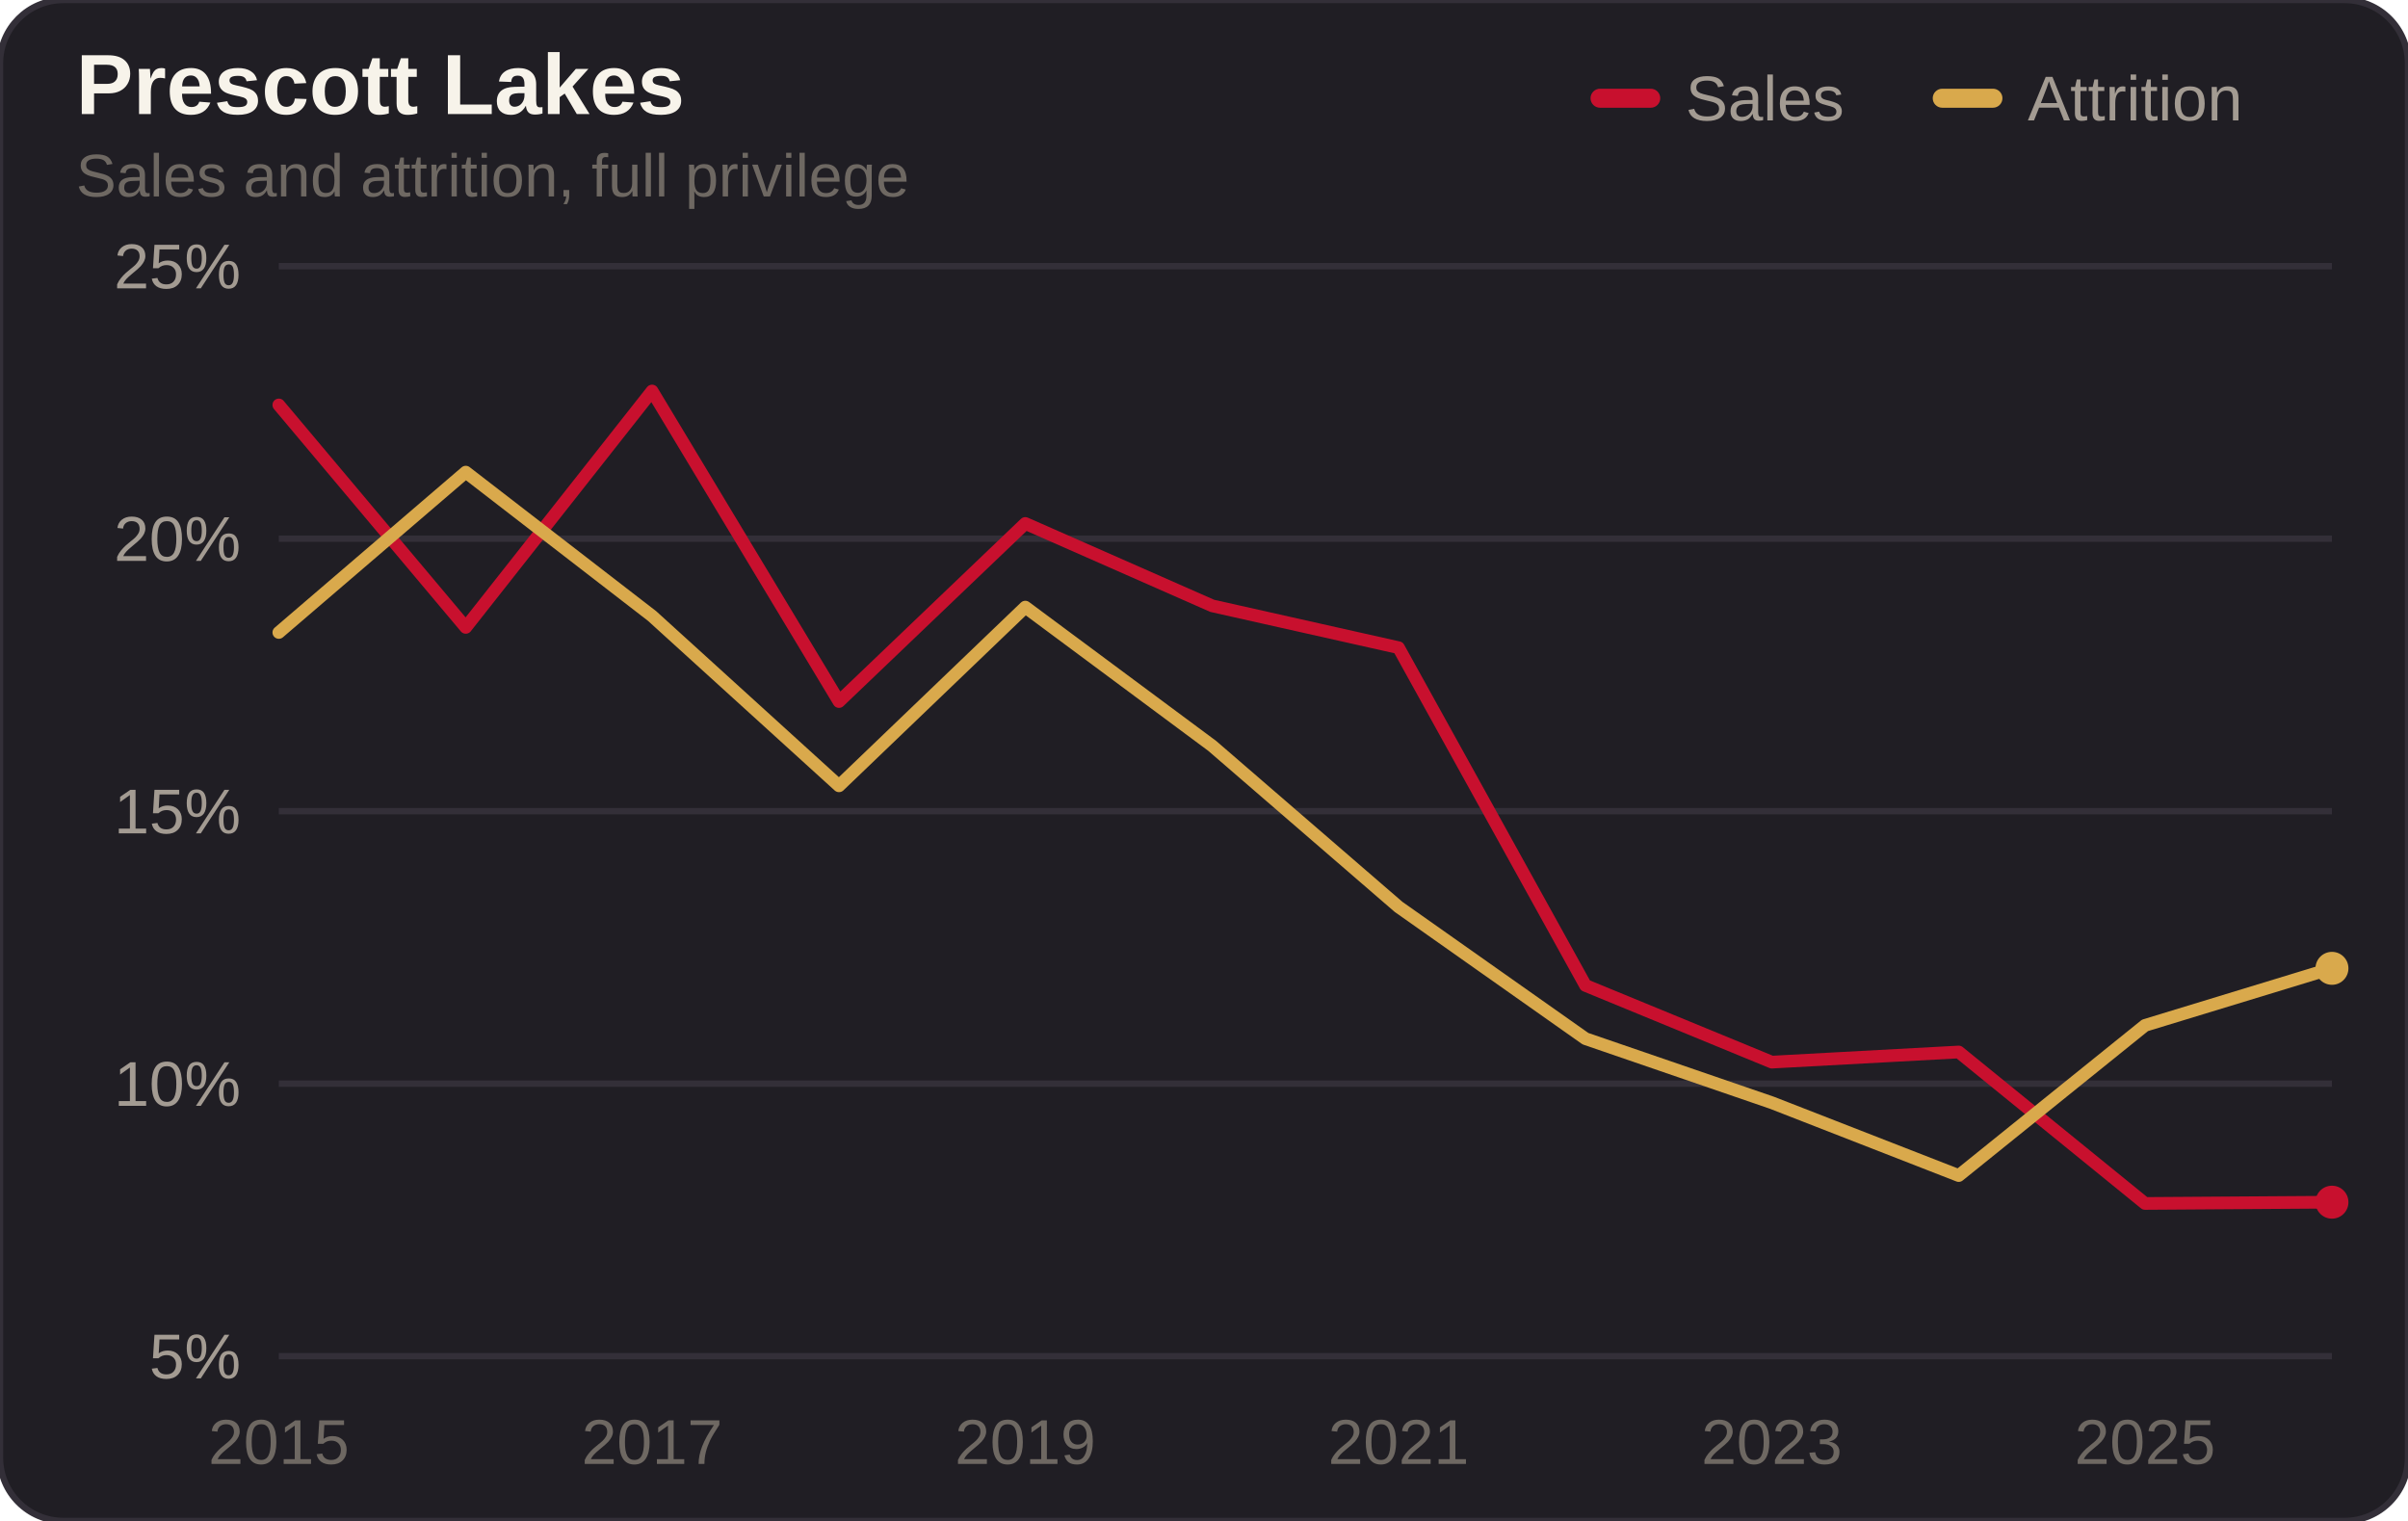
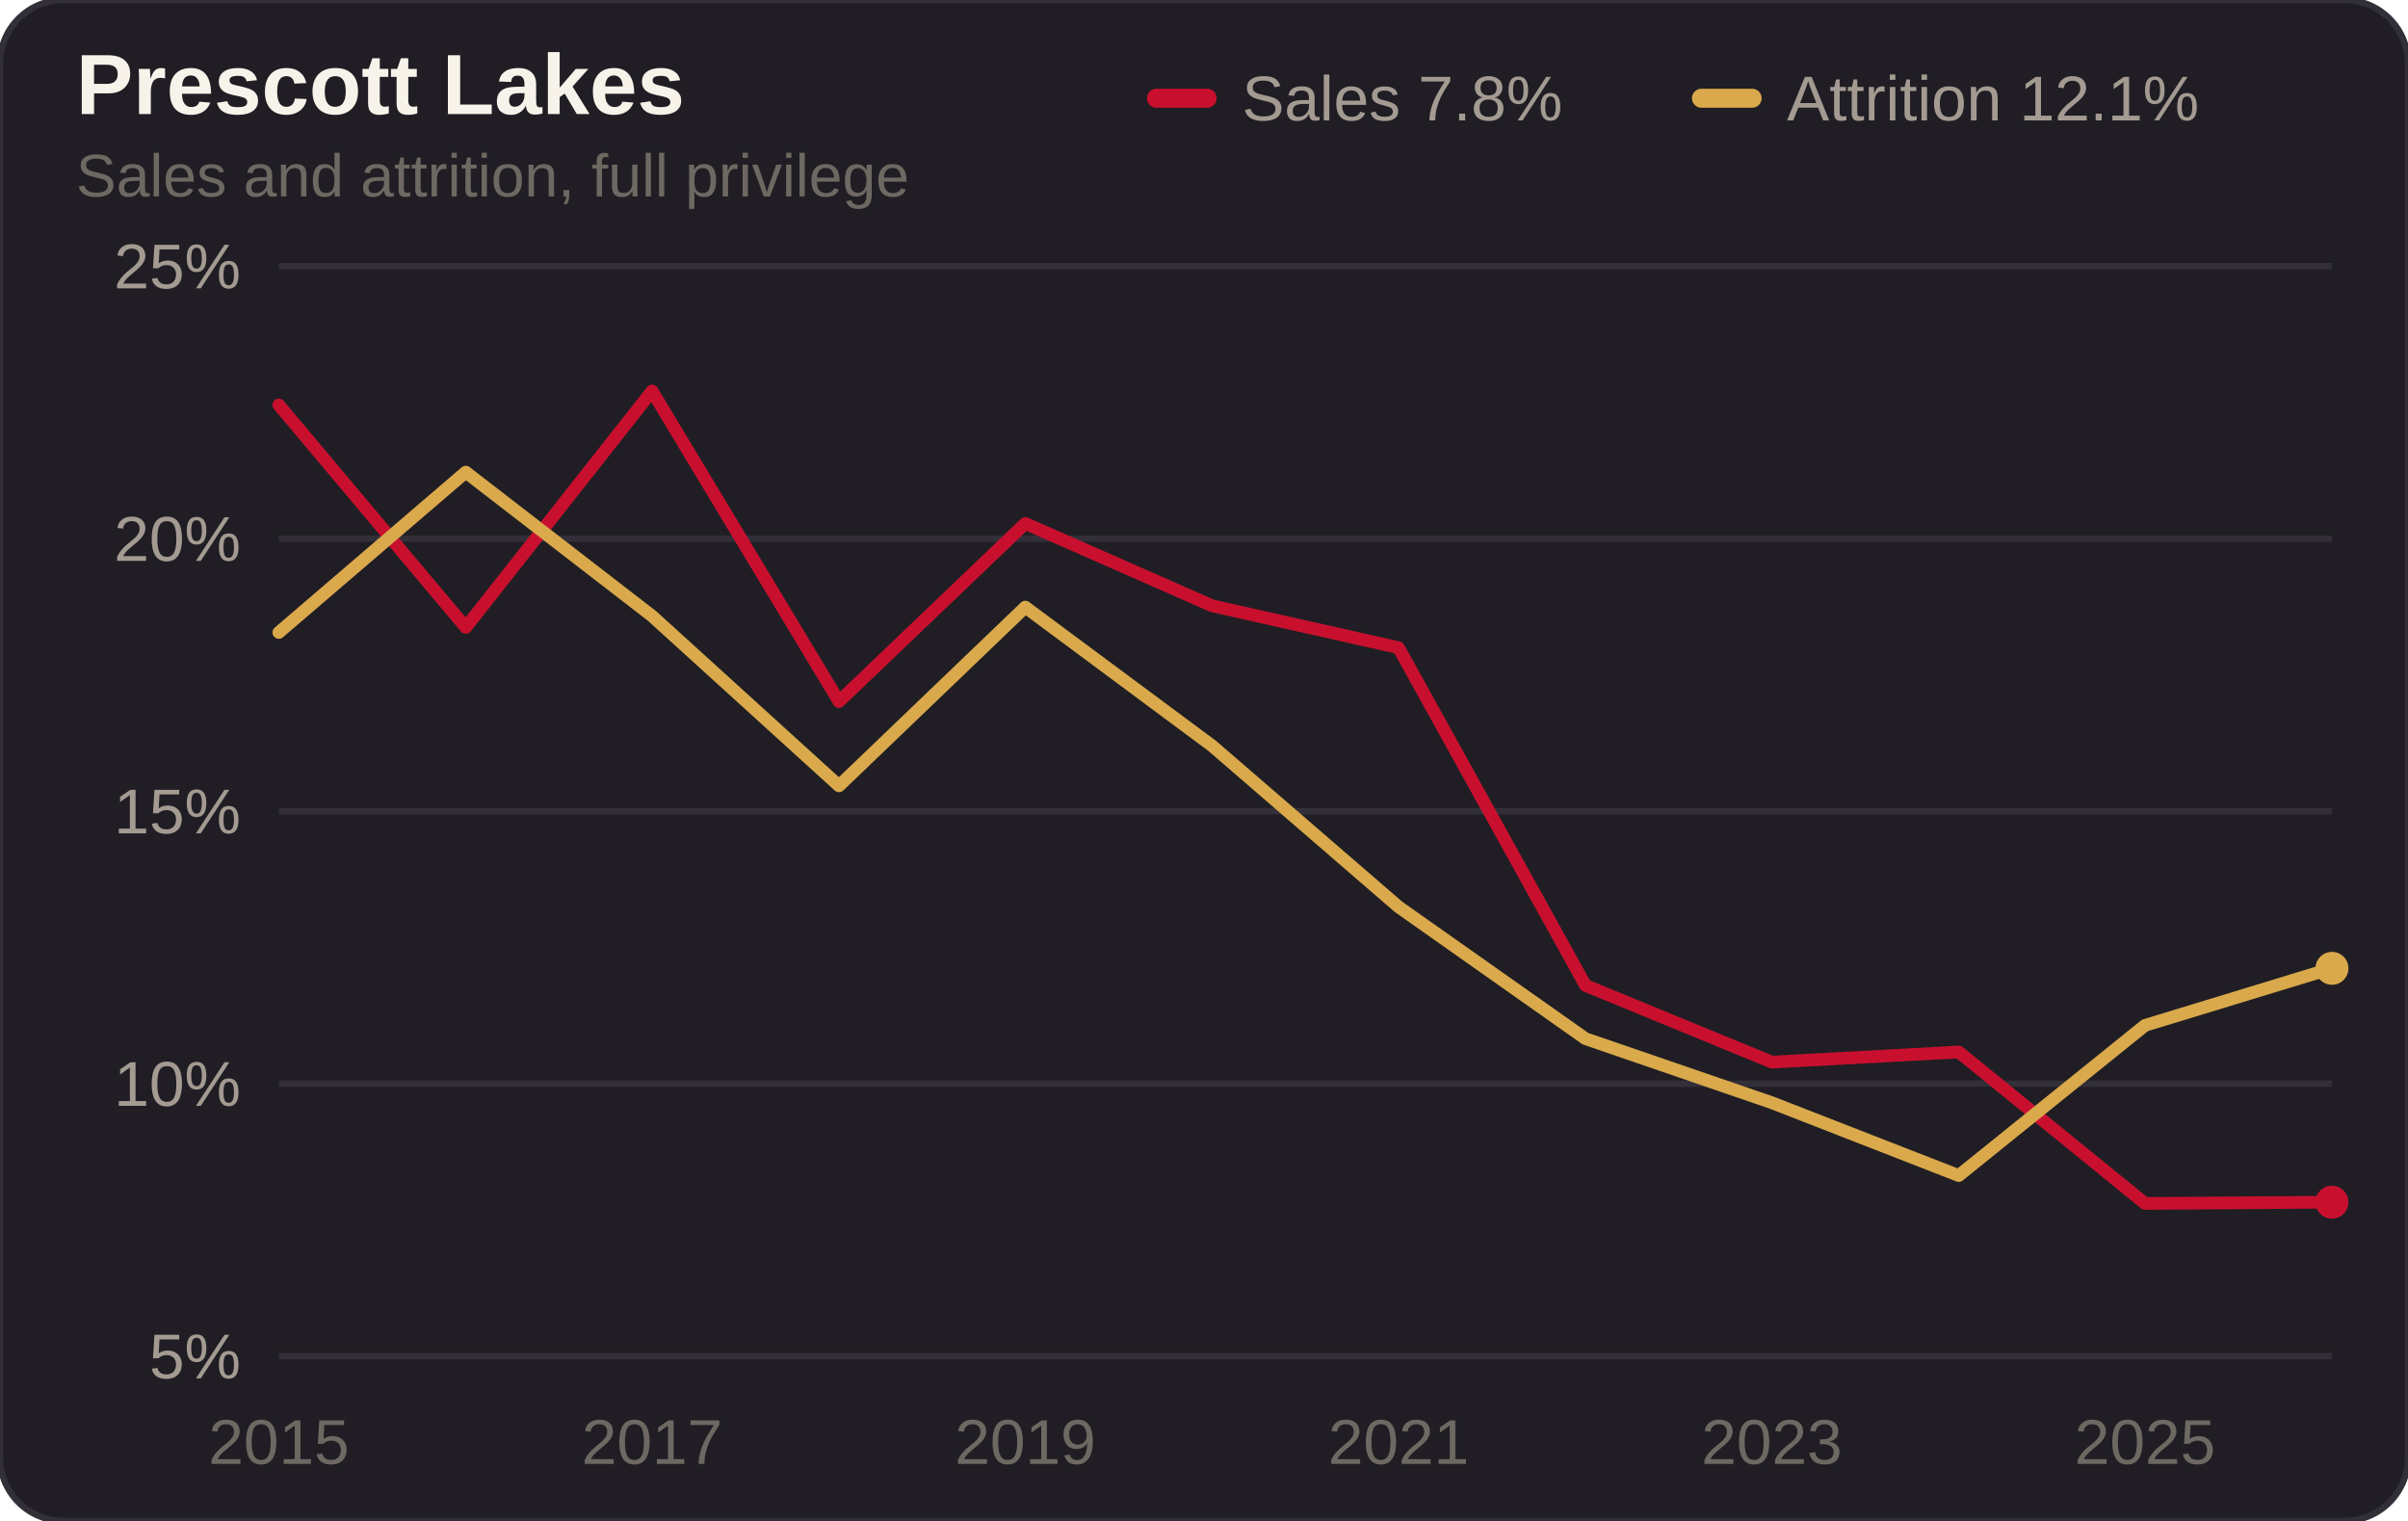
<svg xmlns="http://www.w3.org/2000/svg" viewBox="0 0 380 240" width="380" height="240" role="img" aria-label="Prescott Lakes, Sales and attrition, full privilege">
  <rect width="380" height="240" rx="10" fill="#201E24" stroke="#332F38" />
  <text x="12" y="18" fill="#F7F3EA" font-family="system-ui, -apple-system, 'Helvetica Neue', Arial, sans-serif" font-size="13.5" font-weight="700">Prescott Lakes</text>
  <text x="12" y="31" fill="#6E6862" font-family="system-ui, -apple-system, 'Helvetica Neue', Arial, sans-serif" font-size="9.5">Sales and attrition, full privilege</text>
  <line x1="44" y1="214.0" x2="368" y2="214.0" stroke="#332F38" stroke-width="1" />
  <text x="38" y="217.5" fill="#A39B92" font-family="system-ui, -apple-system, 'Helvetica Neue', Arial, sans-serif" font-size="10" text-anchor="end">5%</text>
  <line x1="44" y1="171.0" x2="368" y2="171.0" stroke="#332F38" stroke-width="1" />
  <text x="38" y="174.5" fill="#A39B92" font-family="system-ui, -apple-system, 'Helvetica Neue', Arial, sans-serif" font-size="10" text-anchor="end">10%</text>
  <line x1="44" y1="128.0" x2="368" y2="128.0" stroke="#332F38" stroke-width="1" />
  <text x="38" y="131.5" fill="#A39B92" font-family="system-ui, -apple-system, 'Helvetica Neue', Arial, sans-serif" font-size="10" text-anchor="end">15%</text>
  <line x1="44" y1="85.0" x2="368" y2="85.0" stroke="#332F38" stroke-width="1" />
  <text x="38" y="88.5" fill="#A39B92" font-family="system-ui, -apple-system, 'Helvetica Neue', Arial, sans-serif" font-size="10" text-anchor="end">20%</text>
  <line x1="44" y1="42.0" x2="368" y2="42.0" stroke="#332F38" stroke-width="1" />
  <text x="38" y="45.5" fill="#A39B92" font-family="system-ui, -apple-system, 'Helvetica Neue', Arial, sans-serif" font-size="10" text-anchor="end">25%</text>
  <text x="44.0" y="231" fill="#6E6862" font-family="system-ui, -apple-system, 'Helvetica Neue', Arial, sans-serif" font-size="10" text-anchor="middle">2015</text>
  <text x="102.9" y="231" fill="#6E6862" font-family="system-ui, -apple-system, 'Helvetica Neue', Arial, sans-serif" font-size="10" text-anchor="middle">2017</text>
  <text x="161.8" y="231" fill="#6E6862" font-family="system-ui, -apple-system, 'Helvetica Neue', Arial, sans-serif" font-size="10" text-anchor="middle">2019</text>
  <text x="220.7" y="231" fill="#6E6862" font-family="system-ui, -apple-system, 'Helvetica Neue', Arial, sans-serif" font-size="10" text-anchor="middle">2021</text>
  <text x="279.6" y="231" fill="#6E6862" font-family="system-ui, -apple-system, 'Helvetica Neue', Arial, sans-serif" font-size="10" text-anchor="middle">2023</text>
  <text x="338.5" y="231" fill="#6E6862" font-family="system-ui, -apple-system, 'Helvetica Neue', Arial, sans-serif" font-size="10" text-anchor="middle">2025</text>
  <path d="M44.0,63.9 L73.5,99.0 L102.9,61.7 L132.4,110.7 L161.8,82.6 L191.3,95.6 L220.7,102.2 L250.2,155.5 L279.6,167.6 L309.1,166.0 L338.5,189.9 L368.0,189.7" fill="none" stroke="#C8102E" stroke-width="2" stroke-linejoin="round" stroke-linecap="round" />
  <circle cx="368.0" cy="189.7" r="2.6" fill="#C8102E" />
  <path d="M44.0,99.8 L73.5,74.5 L102.9,97.2 L132.4,124.0 L161.8,95.8 L191.3,117.7 L220.7,143.1 L250.2,163.9 L279.6,174.0 L309.1,185.5 L338.5,161.8 L368.0,152.8" fill="none" stroke="#D9A94C" stroke-width="2" stroke-linejoin="round" stroke-linecap="round" />
  <circle cx="368.0" cy="152.8" r="2.6" fill="#D9A94C" />
-   <rect x="251.0" y="14" width="11" height="3" rx="1.5" fill="#C8102E" />
-   <text x="266.0" y="19" fill="#A39B92" font-family="system-ui, -apple-system, 'Helvetica Neue', Arial, sans-serif" font-size="10">Sales</text>
-   <rect x="305.0" y="14" width="11" height="3" rx="1.5" fill="#D9A94C" />
-   <text x="320.0" y="19" fill="#A39B92" font-family="system-ui, -apple-system, 'Helvetica Neue', Arial, sans-serif" font-size="10">Attrition</text>
+   <rect x="181.0" y="14" width="11" height="3" rx="1.5" fill="#C8102E" />
+   <text x="196.0" y="19" fill="#A39B92" font-family="system-ui, -apple-system, 'Helvetica Neue', Arial, sans-serif" font-size="10">Sales  7.8%</text>
+   <rect x="267.0" y="14" width="11" height="3" rx="1.5" fill="#D9A94C" />
+   <text x="282.0" y="19" fill="#A39B92" font-family="system-ui, -apple-system, 'Helvetica Neue', Arial, sans-serif" font-size="10">Attrition  12.1%</text>
</svg>
